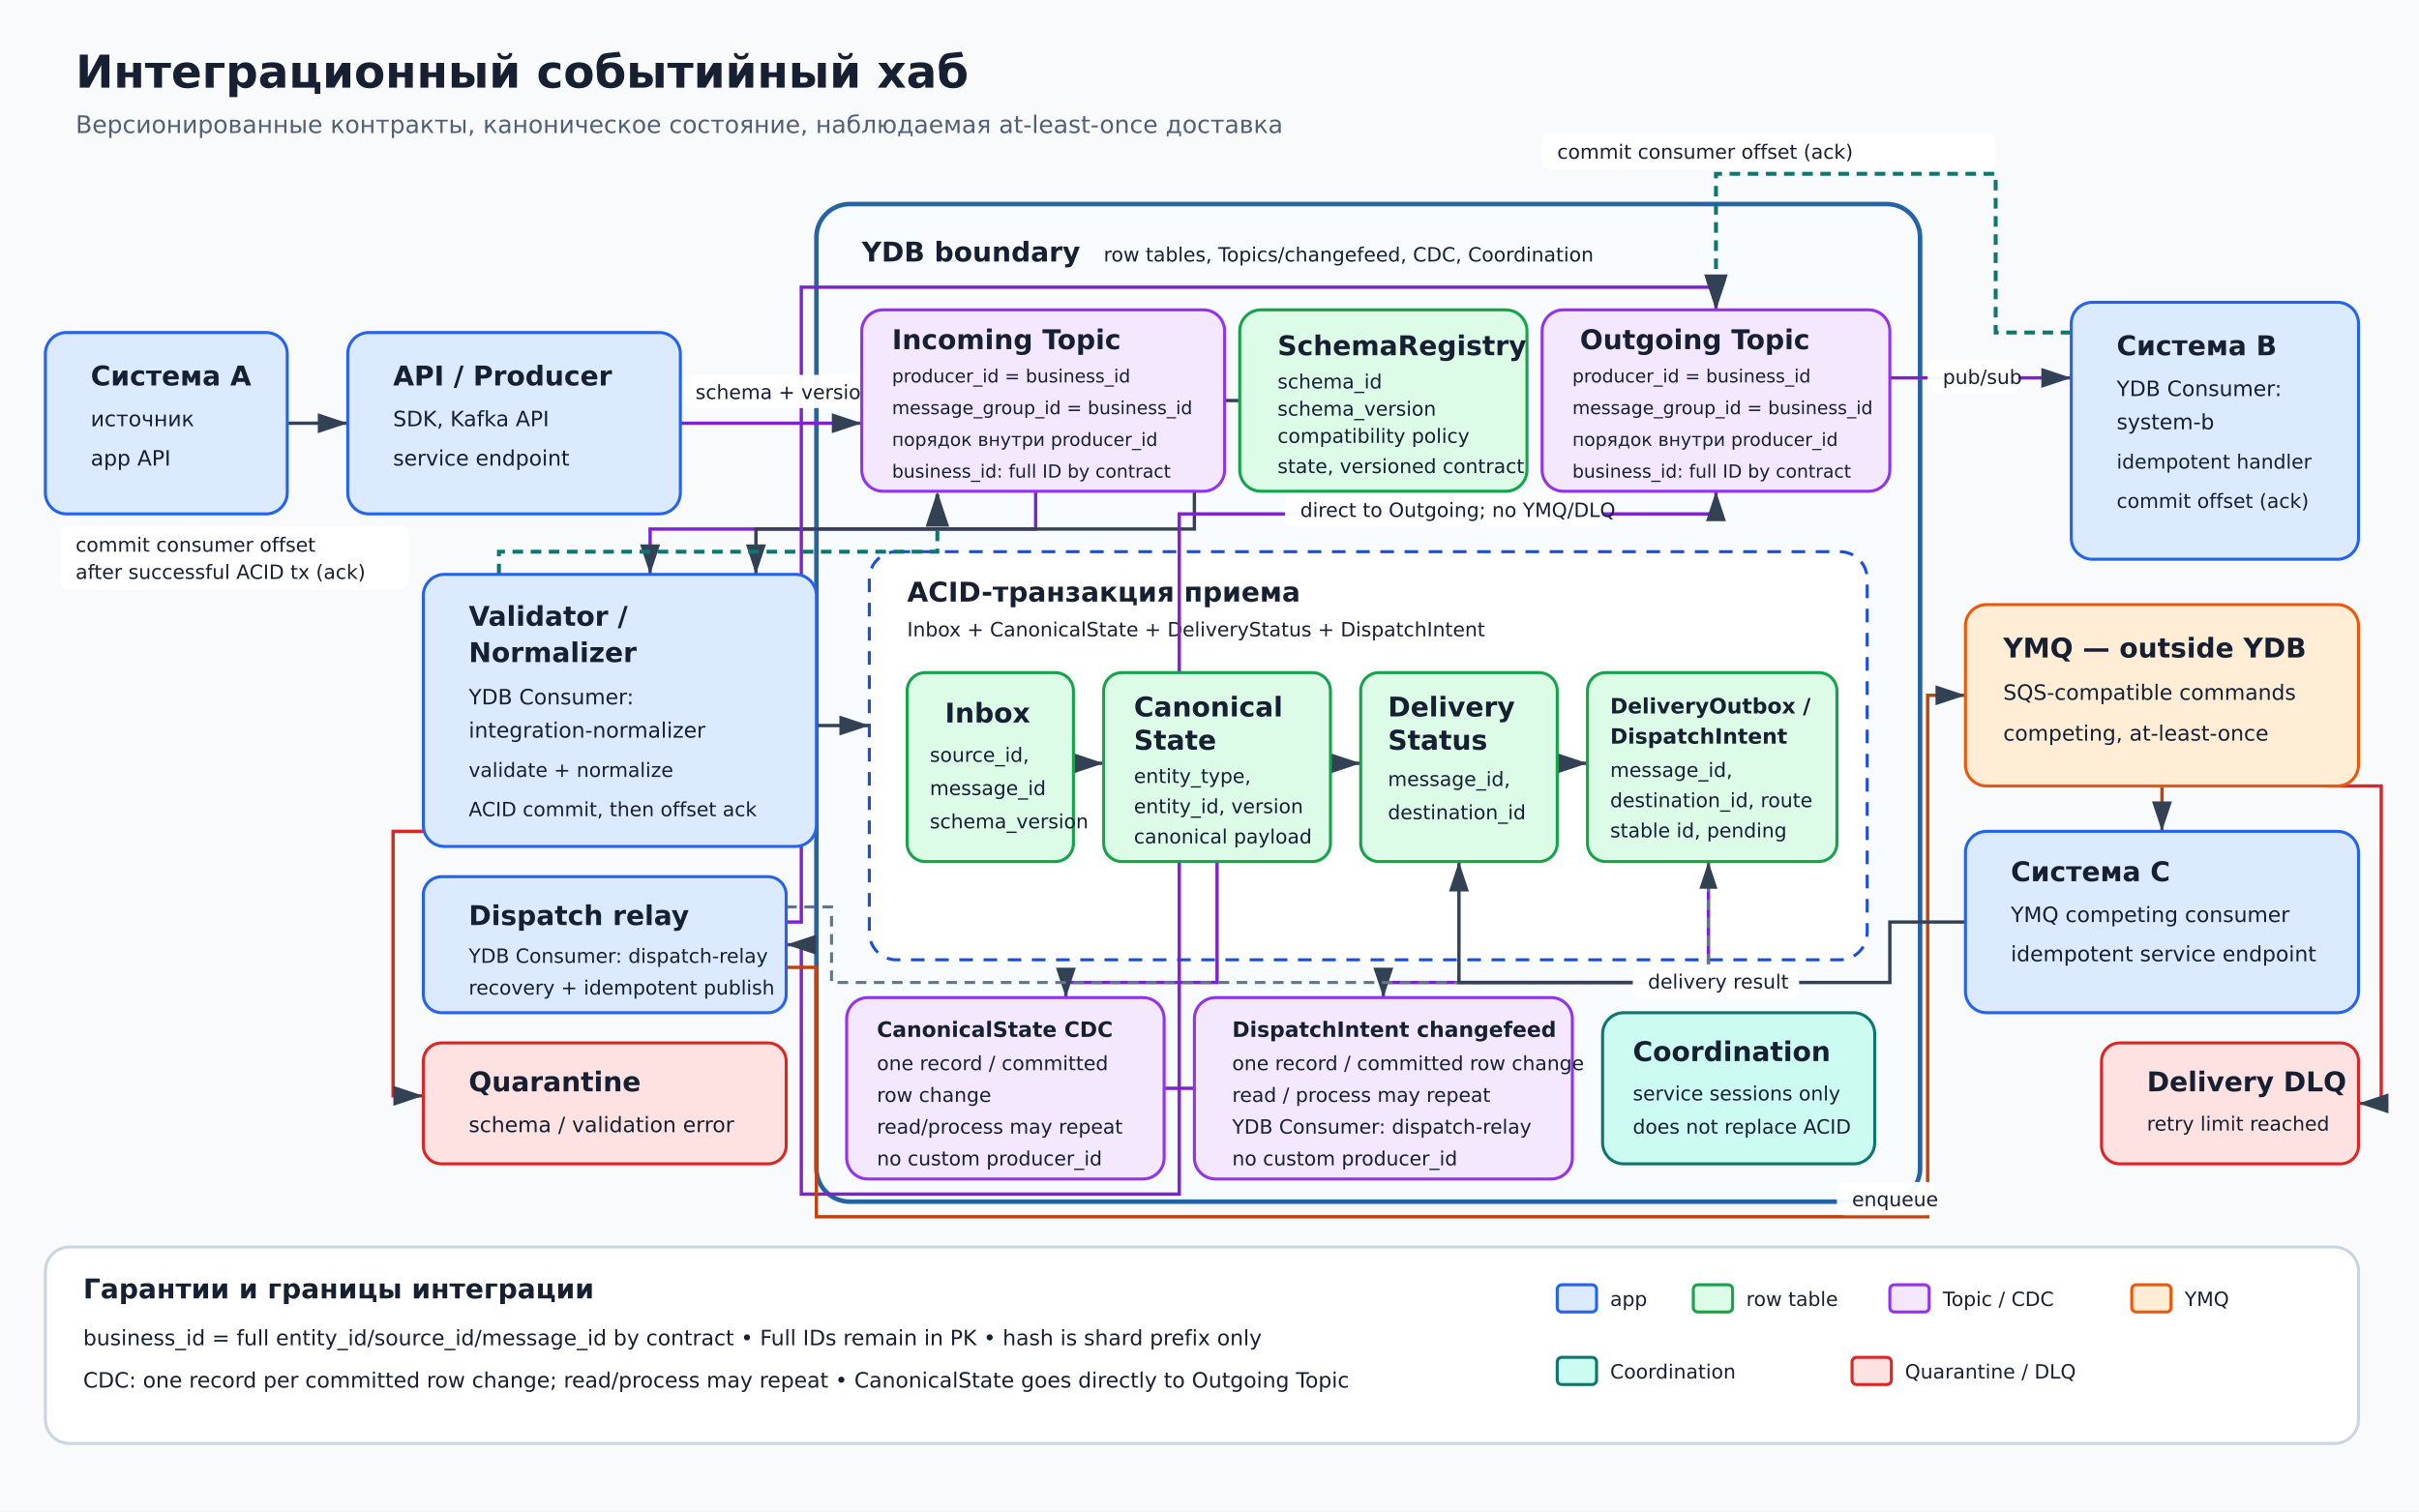
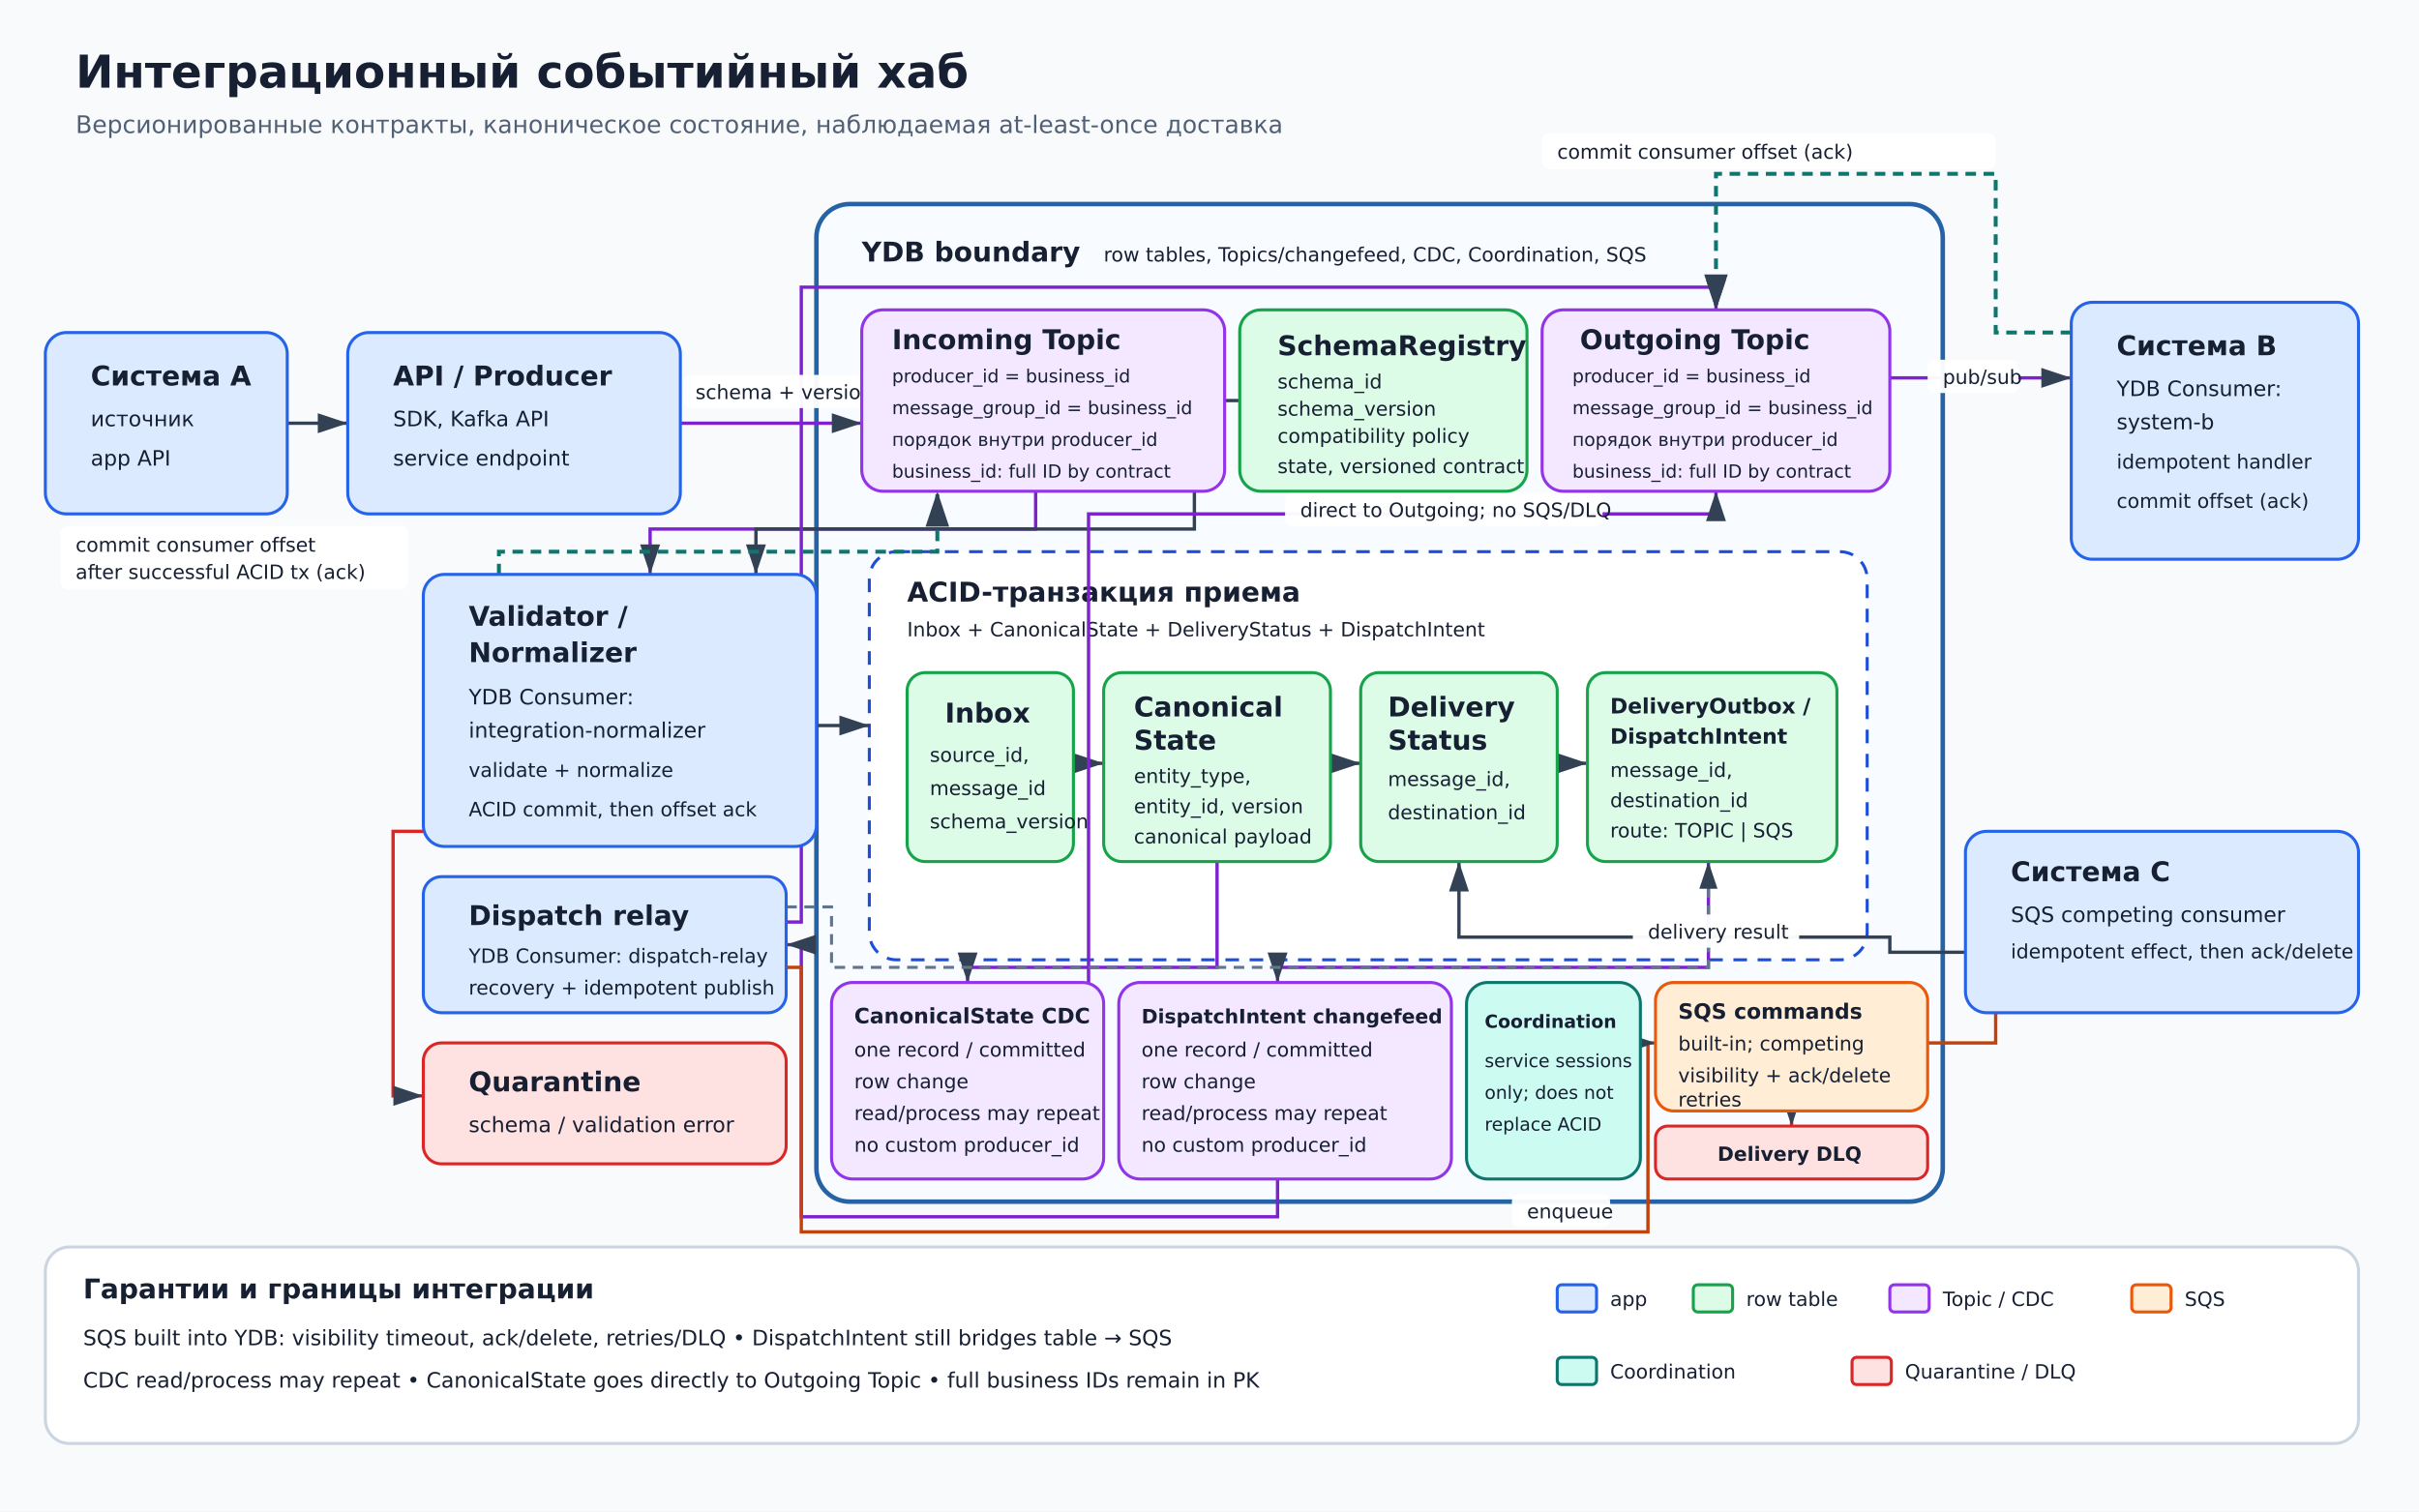
<svg xmlns="http://www.w3.org/2000/svg" version="1.1" viewBox="0 0 1600 1000" role="img" aria-labelledby="title desc">
  <defs>
    <marker id="arrow" markerWidth="10" markerHeight="10" refX="9" refY="3" orient="auto" markerUnits="strokeWidth">
      <path d="M0,0 L0,6 L9,3 z" fill="#334155" />
    </marker>
    <style>
      .txt { font-family: "DejaVu Sans", Arial, sans-serif; fill: #172033; }
      .title { font-size: 30px; font-weight: 700; }
      .subtitle { font-size: 16px; fill: #526075; }
      .box-title { font-size: 18px; font-weight: 700; }
      .body { font-size: 14px; }
      .small { font-size: 13px; }
      .tiny { font-size: 12px; }
      .boundary { fill: #f8fbff; stroke: #2563a6; stroke-width: 3; }
      .tx { fill: #ffffff; stroke: #1d4ed8; stroke-width: 2; stroke-dasharray: 9 7; }
      .app { fill: #dbeafe; stroke: #2563eb; stroke-width: 2; }
      .table { fill: #dcfce7; stroke: #16a34a; stroke-width: 2; }
      .topic { fill: #f3e8ff; stroke: #9333ea; stroke-width: 2; }
-       .ymq { fill: #ffedd5; stroke: #ea580c; stroke-width: 2; }
+       .sqs { fill: #ffedd5; stroke: #ea580c; stroke-width: 2; }
      .coord { fill: #ccfbf1; stroke: #0f766e; stroke-width: 2; }
      .error { fill: #fee2e2; stroke: #dc2626; stroke-width: 2; }
      .flow { fill: none; stroke: #334155; stroke-width: 2.2; marker-end: url(#arrow); }
      .event { fill: none; stroke: #7e22ce; stroke-width: 2.2; marker-end: url(#arrow); }
      .queue { fill: none; stroke: #c2410c; stroke-width: 2.2; marker-end: url(#arrow); }
      .coord-flow { fill: none; stroke: #0f766e; stroke-width: 2.2; stroke-dasharray: 7 5; marker-end: url(#arrow); }
      .error-flow { fill: none; stroke: #dc2626; stroke-width: 2.2; marker-end: url(#arrow); }
      .recovery { fill: none; stroke: #64748b; stroke-width: 2; stroke-dasharray: 7 5; marker-end: url(#arrow); }
      .ack { fill: none; stroke: #0f766e; stroke-width: 2.6; stroke-dasharray: 7 5; marker-end: url(#arrow); }
      .label-bg { fill: #ffffff; opacity: 0.96; }
    </style>
  </defs>
  <rect x="0" y="0" width="1600" height="1000" fill="#f8fafc" />
  <text class="txt title" x="50" y="58">Интеграционный событийный хаб</text>
  <text class="txt subtitle" x="50" y="88">Версионированные контракты, каноническое состояние, наблюдаемая at-least-once доставка</text>
-   <rect class="boundary" x="540" y="135" width="730" height="660" rx="22" />
+   <rect class="boundary" x="540" y="135" width="745" height="660" rx="22" />
  <text class="txt box-title" x="570" y="173">YDB boundary</text>
-   <text class="txt small" x="730" y="173">row tables, Topics/changefeed, CDC, Coordination</text>
+   <text class="txt small" x="730" y="173">row tables, Topics/changefeed, CDC, Coordination, SQS</text>
  <rect class="tx" x="575" y="365" width="660" height="270" rx="18" />
  <text class="txt box-title" x="600" y="398">ACID-транзакция приема</text>
  <text class="txt small" x="600" y="421">Inbox + CanonicalState + DeliveryStatus + DispatchIntent</text>
  <path class="flow" d="M190 280 H230" />
  <path class="event" d="M450 280 H570" />
  <path class="event" d="M685 325 V350 H430 V380" />
  <path class="flow" d="M820 265 H790 V350 H500 V380" />
  <path class="ack" d="M330 380 V365 H620 V325" />
  <path class="flow" d="M540 480 H575" />
  <path class="flow" d="M710 505 H730" />
  <path class="flow" d="M880 505 H900" />
  <path class="flow" d="M1030 505 H1050" />
-   <path class="event" d="M805 570 V650 H705 V660" />
-   <path class="event" d="M770 720 H780 V340 H1135 V325" />
-   <path class="event" d="M1130 570 V650 H915 V660" />
-   <path class="event" d="M790 720 H780 V790 H530 V625 H520" />
+   <path class="event" d="M805 570 V640 H640 V650" />
+   <path class="event" d="M730 715 H720 V340 H1135 V325" />
+   <path class="event" d="M1130 570 V640 H845 V650" />
+   <path class="event" d="M845 780 V805 H530 V625 H520" />
  <path class="event" d="M520 610 H530 V190 H1135 V205" />
-   <path class="queue" d="M520 640 H540 V805 H1275 V460 H1300" />
-   <path class="recovery" d="M520 600 H550 V650 H1130 V570" />
+   <path class="queue" d="M520 640 H530 V815 H1090 V690 H1095" />
+   <path class="recovery" d="M520 600 H550 V640 H1130 V570" />
  <path class="event" d="M1250 250 H1370" />
  <path class="ack" d="M1370 220 H1320 V115 H1135 V205" />
-   <path class="queue" d="M1430 520 V550" />
-   <path class="flow" d="M1300 610 H1250 V650 H965 V570" />
+   <path class="queue" d="M1275 690 H1320 V610 H1300" />
+   <path class="error-flow" d="M1185 735 V745" />
+   <path class="flow" d="M1300 630 H1250 V620 H965 V570" />
  <path class="error-flow" d="M300 550 H260 V725 H280" />
-   <path class="error-flow" d="M1540 520 H1575 V730 H1560" />
  <rect class="label-bg" x="452" y="248" width="118" height="22" rx="5" />
  <text class="txt small" x="460" y="264">schema + version</text>
  <rect class="label-bg" x="40" y="348" width="230" height="42" rx="5" />
  <text class="txt small" x="50" y="365">commit consumer offset</text>
  <text class="txt small" x="50" y="383">after successful ACID tx (ack)</text>
  <rect class="label-bg" x="850" y="326" width="210" height="22" rx="5" />
-   <text class="txt small" x="860" y="342">direct to Outgoing; no YMQ/DLQ</text>
-   <rect class="label-bg" x="1215" y="782" width="65" height="22" rx="5" />
-   <text class="txt small" x="1225" y="798">enqueue</text>
+   <text class="txt small" x="860" y="342">direct to Outgoing; no SQS/DLQ</text>
+   <rect class="label-bg" x="1000" y="790" width="65" height="22" rx="5" />
+   <text class="txt small" x="1010" y="806">enqueue</text>
  <rect class="label-bg" x="1275" y="238" width="60" height="22" rx="5" />
  <text class="txt small" x="1285" y="254">pub/sub</text>
  <rect class="label-bg" x="1020" y="88" width="300" height="24" rx="5" />
  <text class="txt small" x="1030" y="105">commit consumer offset (ack)</text>
-   <rect class="label-bg" x="1080" y="638" width="110" height="22" rx="5" />
-   <text class="txt small" x="1090" y="654">delivery result</text>
+   <rect class="label-bg" x="1080" y="605" width="110" height="22" rx="5" />
+   <text class="txt small" x="1090" y="621">delivery result</text>
  <rect class="app" x="30" y="220" width="160" height="120" rx="14" />
  <text class="txt box-title" x="60" y="255">Система A</text>
  <text class="txt body" x="60" y="282">источник</text>
  <text class="txt body" x="60" y="308">app API</text>
  <rect class="app" x="230" y="220" width="220" height="120" rx="14" />
  <text class="txt box-title" x="260" y="255">API / Producer</text>
  <text class="txt body" x="260" y="282">SDK, Kafka API</text>
  <text class="txt body" x="260" y="308">service endpoint</text>
  <rect class="topic" x="570" y="205" width="240" height="120" rx="14" />
  <text class="txt box-title" x="590" y="231">Incoming Topic</text>
  <text class="txt tiny" x="590" y="253">producer_id = business_id</text>
  <text class="txt tiny" x="590" y="274">message_group_id = business_id</text>
  <text class="txt tiny" x="590" y="295">порядок внутри producer_id</text>
  <text class="txt tiny" x="590" y="316">business_id: full ID by contract</text>
  <rect class="table" x="820" y="205" width="190" height="120" rx="14" />
  <text class="txt box-title" x="845" y="235">SchemaRegistry</text>
  <text class="txt small" x="845" y="257">schema_id</text>
  <text class="txt small" x="845" y="275">schema_version</text>
  <text class="txt small" x="845" y="293">compatibility policy</text>
  <text class="txt small" x="845" y="313">state, versioned contract</text>
  <rect class="topic" x="1020" y="205" width="230" height="120" rx="14" />
  <text class="txt box-title" x="1045" y="231">Outgoing Topic</text>
  <text class="txt tiny" x="1040" y="253">producer_id = business_id</text>
  <text class="txt tiny" x="1040" y="274">message_group_id = business_id</text>
  <text class="txt tiny" x="1040" y="295">порядок внутри producer_id</text>
  <text class="txt tiny" x="1040" y="316">business_id: full ID by contract</text>
  <rect class="app" x="280" y="380" width="260" height="180" rx="14" />
  <text class="txt box-title" x="310" y="414">Validator /</text>
  <text class="txt box-title" x="310" y="438">Normalizer</text>
  <text class="txt body" x="310" y="466">YDB Consumer:</text>
  <text class="txt body" x="310" y="488">integration-normalizer</text>
  <text class="txt small" x="310" y="514">validate + normalize</text>
  <text class="txt small" x="310" y="540">ACID commit, then offset ack</text>
  <rect class="app" x="280" y="580" width="240" height="90" rx="12" />
  <text class="txt box-title" x="310" y="612">Dispatch relay</text>
  <text class="txt small" x="310" y="637">YDB Consumer: dispatch-relay</text>
  <text class="txt small" x="310" y="658">recovery + idempotent publish</text>
  <rect class="error" x="280" y="690" width="240" height="80" rx="12" />
  <text class="txt box-title" x="310" y="722">Quarantine</text>
  <text class="txt body" x="310" y="749">schema / validation error</text>
  <rect class="table" x="600" y="445" width="110" height="125" rx="12" />
  <text class="txt box-title" x="625" y="478">Inbox</text>
  <text class="txt small" x="615" y="504">source_id,</text>
  <text class="txt small" x="615" y="526">message_id</text>
  <text class="txt small" x="615" y="548">schema_version</text>
  <rect class="table" x="730" y="445" width="150" height="125" rx="12" />
  <text class="txt box-title" x="750" y="474">Canonical</text>
  <text class="txt box-title" x="750" y="496">State</text>
  <text class="txt small" x="750" y="518">entity_type,</text>
  <text class="txt small" x="750" y="538">entity_id, version</text>
  <text class="txt small" x="750" y="558">canonical payload</text>
  <rect class="table" x="900" y="445" width="130" height="125" rx="12" />
  <text class="txt box-title" x="918" y="474">Delivery</text>
  <text class="txt box-title" x="918" y="496">Status</text>
  <text class="txt small" x="918" y="520">message_id,</text>
  <text class="txt small" x="918" y="542">destination_id</text>
  <rect class="table" x="1050" y="445" width="165" height="125" rx="12" />
  <text class="txt body" x="1065" y="472" font-weight="700">DeliveryOutbox /</text>
  <text class="txt body" x="1065" y="492" font-weight="700">DispatchIntent</text>
  <text class="txt small" x="1065" y="514">message_id,</text>
-   <text class="txt small" x="1065" y="534">destination_id, route</text>
-   <text class="txt small" x="1065" y="554">stable id, pending</text>
-   <rect class="topic" x="560" y="660" width="210" height="120" rx="14" />
-   <text class="txt body" x="580" y="686" font-weight="700">CanonicalState CDC</text>
-   <text class="txt small" x="580" y="708">one record / committed</text>
-   <text class="txt small" x="580" y="729">row change</text>
-   <text class="txt small" x="580" y="750">read/process may repeat</text>
-   <text class="txt small" x="580" y="771">no custom producer_id</text>
-   <rect class="topic" x="790" y="660" width="250" height="120" rx="14" />
-   <text class="txt body" x="815" y="686" font-weight="700">DispatchIntent changefeed</text>
-   <text class="txt small" x="815" y="708">one record / committed row change</text>
-   <text class="txt small" x="815" y="729">read / process may repeat</text>
-   <text class="txt small" x="815" y="750">YDB Consumer: dispatch-relay</text>
-   <text class="txt small" x="815" y="771">no custom producer_id</text>
-   <rect class="coord" x="1060" y="670" width="180" height="100" rx="14" />
-   <text class="txt box-title" x="1080" y="702">Coordination</text>
-   <text class="txt small" x="1080" y="728">service sessions only</text>
-   <text class="txt small" x="1080" y="750">does not replace ACID</text>
-   <rect class="ymq" x="1300" y="400" width="260" height="120" rx="14" />
-   <text class="txt box-title" x="1325" y="435">YMQ — outside YDB</text>
-   <text class="txt body" x="1325" y="463">SQS-compatible commands</text>
-   <text class="txt body" x="1325" y="490">competing, at-least-once</text>
-   <rect class="error" x="1390" y="690" width="170" height="80" rx="12" />
-   <text class="txt box-title" x="1420" y="722">Delivery DLQ</text>
-   <text class="txt small" x="1420" y="748">retry limit reached</text>
+   <text class="txt small" x="1065" y="534">destination_id</text>
+   <text class="txt small" x="1065" y="554">route: TOPIC | SQS</text>
+   <rect class="topic" x="550" y="650" width="180" height="130" rx="14" />
+   <text class="txt body" x="565" y="677" font-weight="700">CanonicalState CDC</text>
+   <text class="txt small" x="565" y="699">one record / committed</text>
+   <text class="txt small" x="565" y="720">row change</text>
+   <text class="txt small" x="565" y="741">read/process may repeat</text>
+   <text class="txt small" x="565" y="762">no custom producer_id</text>
+   <rect class="topic" x="740" y="650" width="220" height="130" rx="14" />
+   <text class="txt small" x="755" y="677" font-weight="700">DispatchIntent changefeed</text>
+   <text class="txt small" x="755" y="699">one record / committed</text>
+   <text class="txt small" x="755" y="720">row change</text>
+   <text class="txt small" x="755" y="741">read/process may repeat</text>
+   <text class="txt small" x="755" y="762">no custom producer_id</text>
+   <rect class="coord" x="970" y="650" width="115" height="130" rx="14" />
+   <text class="txt tiny" x="982" y="680" font-weight="700">Coordination</text>
+   <text class="txt tiny" x="982" y="706">service sessions</text>
+   <text class="txt tiny" x="982" y="727">only; does not</text>
+   <text class="txt tiny" x="982" y="748">replace ACID</text>
+   <rect class="sqs" x="1095" y="650" width="180" height="85" rx="12" />
+   <text class="txt body" x="1110" y="674" font-weight="700">SQS commands</text>
+   <text class="txt small" x="1110" y="695">built-in; competing</text>
+   <text class="txt small" x="1110" y="716">visibility + ack/delete</text>
+   <text class="txt small" x="1110" y="732">retries</text>
+   <rect class="error" x="1095" y="745" width="180" height="35" rx="8" />
+   <text class="txt small" x="1136" y="768" font-weight="700">Delivery DLQ</text>
  <rect class="app" x="1370" y="200" width="190" height="170" rx="14" />
  <text class="txt box-title" x="1400" y="235">Система B</text>
  <text class="txt body" x="1400" y="262">YDB Consumer:</text>
  <text class="txt body" x="1400" y="284">system-b</text>
  <text class="txt small" x="1400" y="310">idempotent handler</text>
  <text class="txt small" x="1400" y="336">commit offset (ack)</text>
  <rect class="app" x="1300" y="550" width="260" height="120" rx="14" />
  <text class="txt box-title" x="1330" y="583">Система C</text>
-   <text class="txt body" x="1330" y="610">YMQ competing consumer</text>
-   <text class="txt body" x="1330" y="636">idempotent service endpoint</text>
+   <text class="txt body" x="1330" y="610">SQS competing consumer</text>
+   <text class="txt small" x="1330" y="634">idempotent effect, then ack/delete</text>
  <rect x="30" y="825" width="1530" height="130" rx="16" fill="#ffffff" stroke="#cbd5e1" stroke-width="2" />
  <text class="txt box-title" x="55" y="859">Гарантии и границы интеграции</text>
-   <text class="txt body" x="55" y="890">business_id = full entity_id/source_id/message_id by contract • Full IDs remain in PK • hash is shard prefix only</text>
-   <text class="txt body" x="55" y="918">CDC: one record per committed row change; read/process may repeat • CanonicalState goes directly to Outgoing Topic</text>
+   <text class="txt body" x="55" y="890">SQS built into YDB: visibility timeout, ack/delete, retries/DLQ • DispatchIntent still bridges table → SQS</text>
+   <text class="txt body" x="55" y="918">CDC read/process may repeat • CanonicalState goes directly to Outgoing Topic • full business IDs remain in PK</text>
  <rect class="app" x="1030" y="850" width="26" height="18" rx="3" />
  <text class="txt small" x="1065" y="864">app</text>
  <rect class="table" x="1120" y="850" width="26" height="18" rx="3" />
  <text class="txt small" x="1155" y="864">row table</text>
  <rect class="topic" x="1250" y="850" width="26" height="18" rx="3" />
  <text class="txt small" x="1285" y="864">Topic / CDC</text>
-   <rect class="ymq" x="1410" y="850" width="26" height="18" rx="3" />
-   <text class="txt small" x="1445" y="864">YMQ</text>
+   <rect class="sqs" x="1410" y="850" width="26" height="18" rx="3" />
+   <text class="txt small" x="1445" y="864">SQS</text>
  <rect class="coord" x="1030" y="898" width="26" height="18" rx="3" />
  <text class="txt small" x="1065" y="912">Coordination</text>
  <rect class="error" x="1225" y="898" width="26" height="18" rx="3" />
  <text class="txt small" x="1260" y="912">Quarantine / DLQ</text>
</svg>
